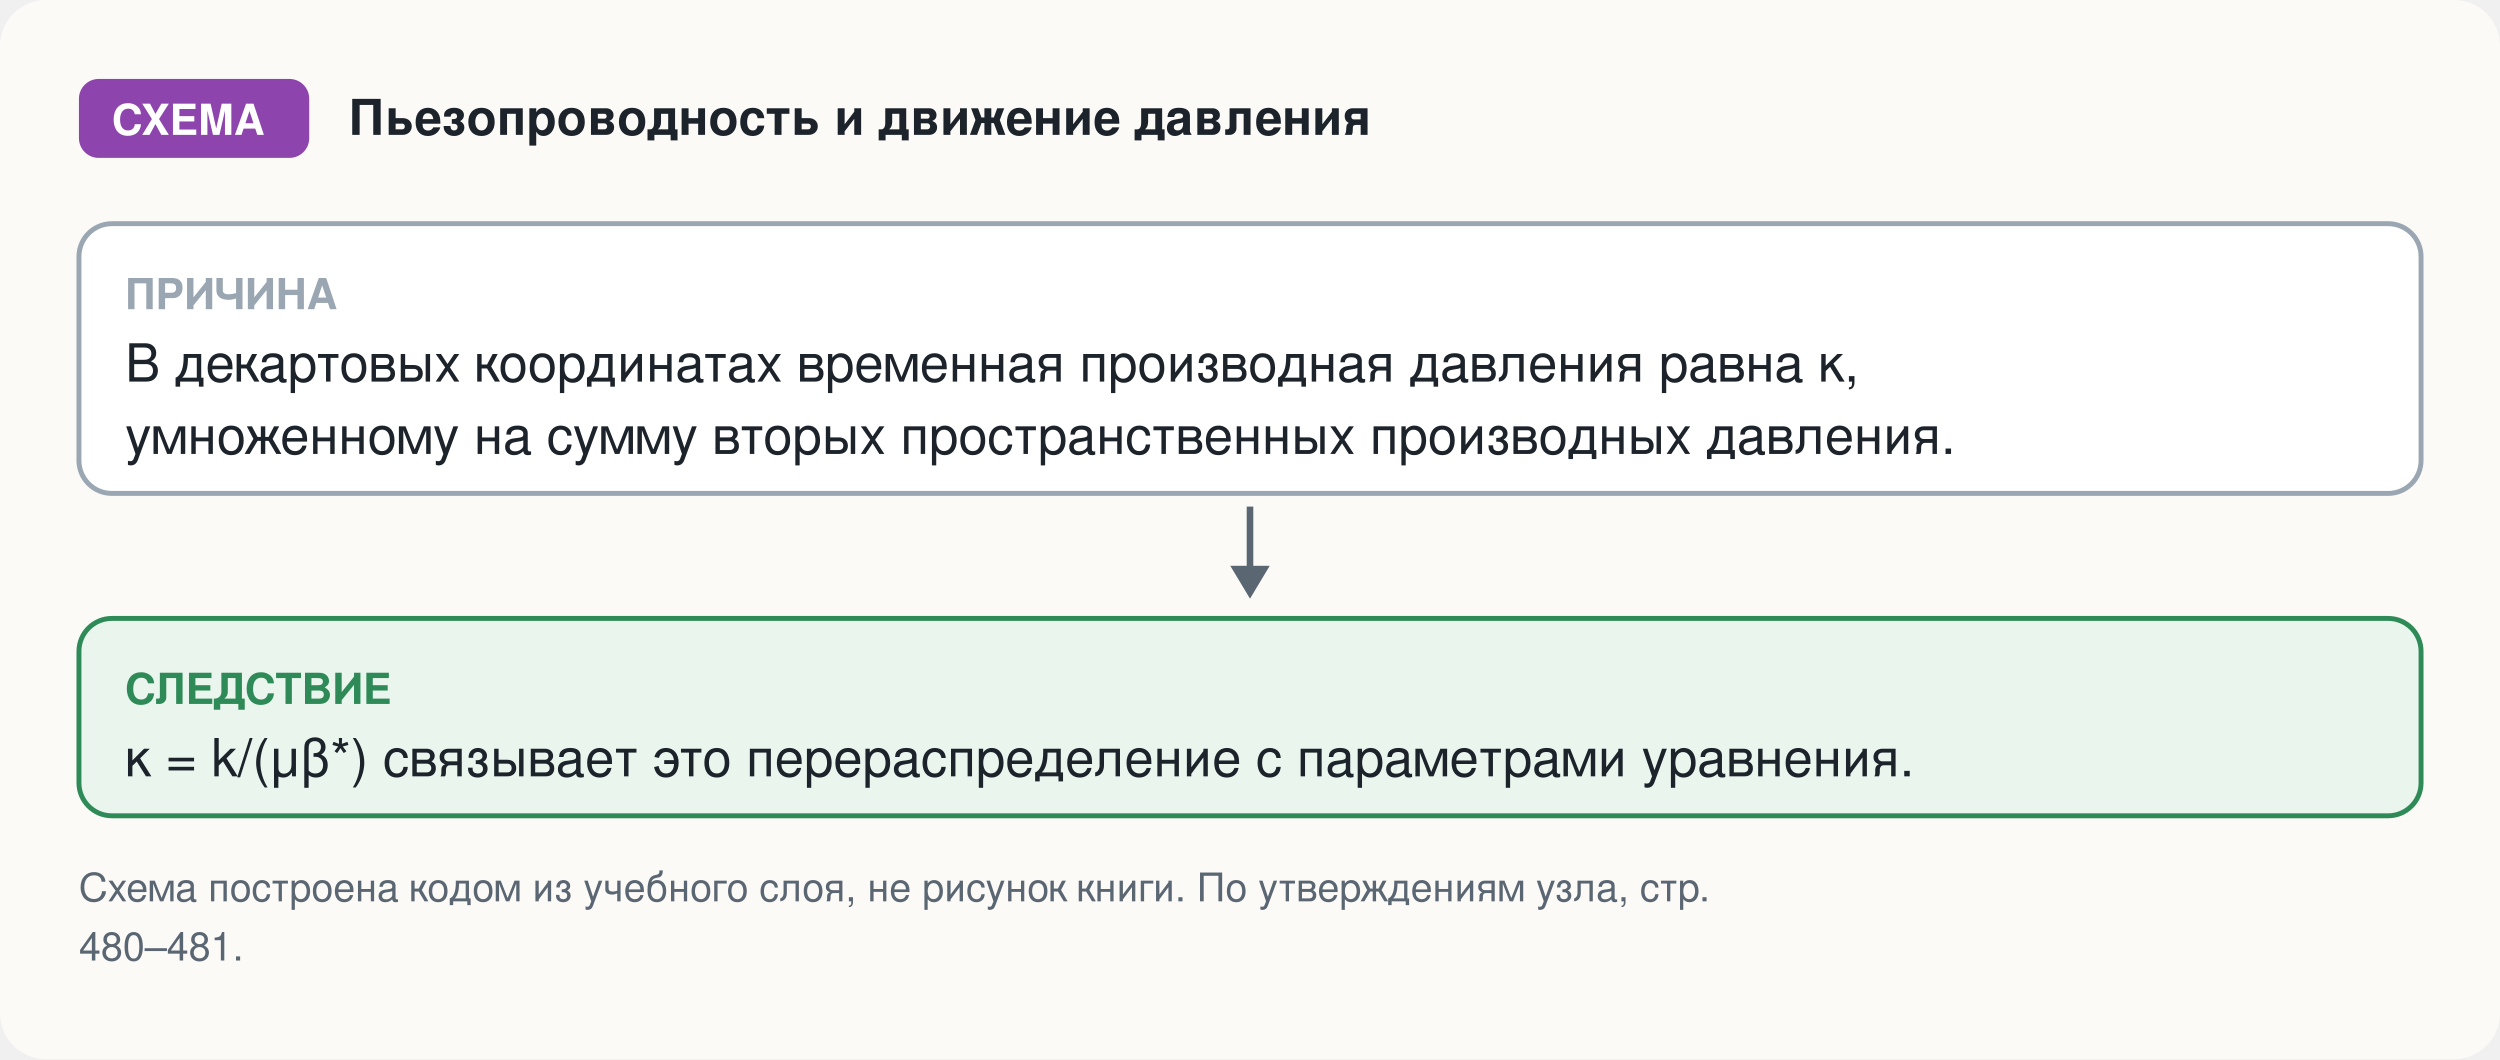
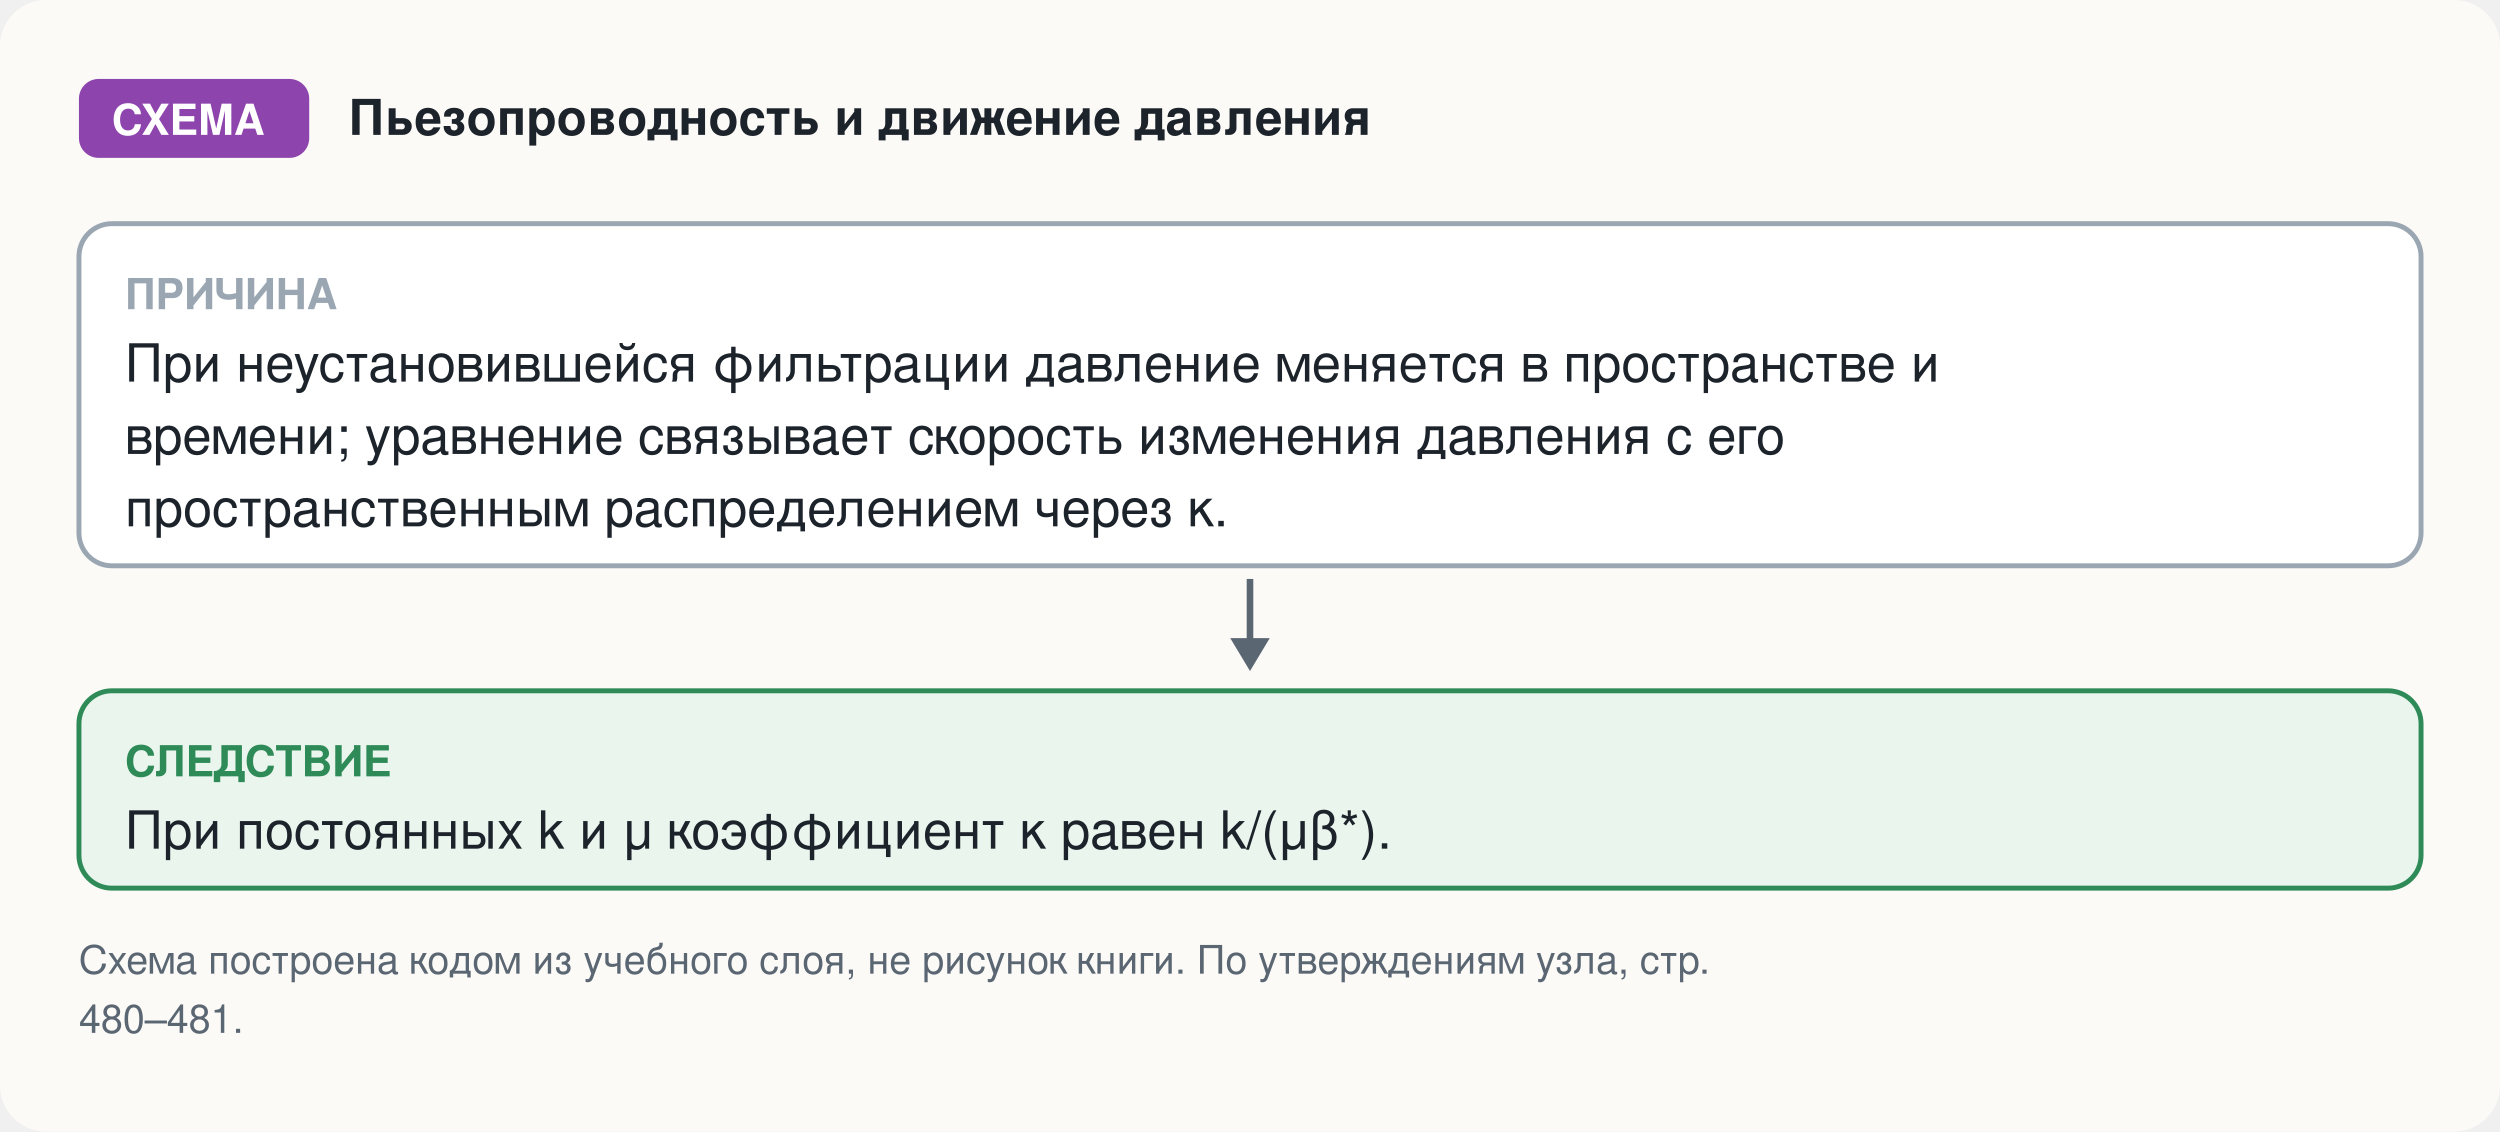
- <svg xmlns="http://www.w3.org/2000/svg" viewBox="0 0 760 322" width="760" height="322" role="img">
-   <rect x="0" y="0" width="760" height="322" rx="14" fill="#FBFAF7" />
+ <svg xmlns="http://www.w3.org/2000/svg" viewBox="0 0 760 344" width="760" height="344" role="img">
+   <rect x="0" y="0" width="760" height="344" rx="14" fill="#FBFAF7" />
  <rect x="24" y="24" width="70" height="24" rx="6" fill="#8E44AD" />
  <text x="34" y="41" font-size="13" font-weight="700" fill="#fff" font-family="Segoe UI, -apple-system, Helvetica, Arial, sans-serif">СХЕМА</text>
  <text x="106" y="41" font-size="15" font-weight="700" fill="#1C232B" font-family="Segoe UI, -apple-system, Helvetica, Arial, sans-serif">Пьезопроводность и движение давления</text>
-   <rect x="24" y="68" width="712" height="82" rx="10" fill="#FFFFFF" stroke="#9AA6B2" stroke-width="1.5" />
+   <rect x="24" y="68" width="712" height="104" rx="10" fill="#FFFFFF" stroke="#9AA6B2" stroke-width="1.5" />
  <text x="38" y="94" font-size="13" font-weight="700" fill="#9AA6B2" text-anchor="start" font-family="Segoe UI, -apple-system, Helvetica, Arial, sans-serif">ПРИЧИНА</text>
-   <text x="38" y="116" font-size="16" font-weight="400" fill="#1C232B" text-anchor="start" font-family="Segoe UI, -apple-system, Helvetica, Arial, sans-serif">В декартовых координатах временная производная давления равна κ,</text>
-   <text x="38" y="138" font-size="16" font-weight="400" fill="#1C232B" text-anchor="start" font-family="Segoe UI, -apple-system, Helvetica, Arial, sans-serif">умноженному на сумму вторых пространственных производных давления.</text>
-   <line x1="380.0" y1="154" x2="380.0" y2="176" stroke="#5B6673" stroke-width="2" />
-   <polygon points="374.0,172 386.0,172 380.0,182" fill="#5B6673" />
-   <rect x="24" y="188" width="712" height="60" rx="10" fill="#EAF5EE" stroke="#2E8B57" stroke-width="1.5" />
-   <text x="38" y="214" font-size="13" font-weight="700" fill="#2E8B57" text-anchor="start" font-family="Segoe UI, -apple-system, Helvetica, Arial, sans-serif">СЛЕДСТВИЕ</text>
-   <text x="38" y="236" font-size="16" font-weight="400" fill="#1C232B" text-anchor="start" font-family="Segoe UI, -apple-system, Helvetica, Arial, sans-serif">κ = k/(μβ*) связывает это перераспределение с параметрами уравнения.</text>
-   <text x="24" y="274" font-size="12" font-weight="400" fill="#5B6673" text-anchor="start" font-family="Segoe UI, -apple-system, Helvetica, Arial, sans-serif">Схема построена кодом из учебного слоя, не рисунок книги. По утверждениям узла, стр.</text>
-   <text x="24" y="292" font-size="12" font-weight="400" fill="#5B6673" text-anchor="start" font-family="Segoe UI, -apple-system, Helvetica, Arial, sans-serif">480–481.</text>
+   <text x="38" y="116" font-size="16" font-weight="400" fill="#1C232B" text-anchor="start" font-family="Segoe UI, -apple-system, Helvetica, Arial, sans-serif">При неустановившейся фильтрации давление меняется в пространстве и</text>
+   <text x="38" y="138" font-size="16" font-weight="400" fill="#1C232B" text-anchor="start" font-family="Segoe UI, -apple-system, Helvetica, Arial, sans-serif">времени; уравнение связывает скорость изменения давления с его</text>
+   <text x="38" y="160" font-size="16" font-weight="400" fill="#1C232B" text-anchor="start" font-family="Segoe UI, -apple-system, Helvetica, Arial, sans-serif">пространственным распределением через κ.</text>
+   <line x1="380.0" y1="176" x2="380.0" y2="198" stroke="#5B6673" stroke-width="2" />
+   <polygon points="374.0,194 386.0,194 380.0,204" fill="#5B6673" />
+   <rect x="24" y="210" width="712" height="60" rx="10" fill="#EAF5EE" stroke="#2E8B57" stroke-width="1.5" />
+   <text x="38" y="236" font-size="13" font-weight="700" fill="#2E8B57" text-anchor="start" font-family="Segoe UI, -apple-system, Helvetica, Arial, sans-serif">СЛЕДСТВИЕ</text>
+   <text x="38" y="258" font-size="16" font-weight="400" fill="#1C232B" text-anchor="start" font-family="Segoe UI, -apple-system, Helvetica, Arial, sans-serif">При постоянных k и μ коэффициент κ равен k/(μβ*).</text>
+   <text x="24" y="296" font-size="12" font-weight="400" fill="#5B6673" text-anchor="start" font-family="Segoe UI, -apple-system, Helvetica, Arial, sans-serif">Схема построена кодом из учебного слоя, не рисунок книги. По утверждениям узла, стр.</text>
+   <text x="24" y="314" font-size="12" font-weight="400" fill="#5B6673" text-anchor="start" font-family="Segoe UI, -apple-system, Helvetica, Arial, sans-serif">480–481.</text>
</svg>
